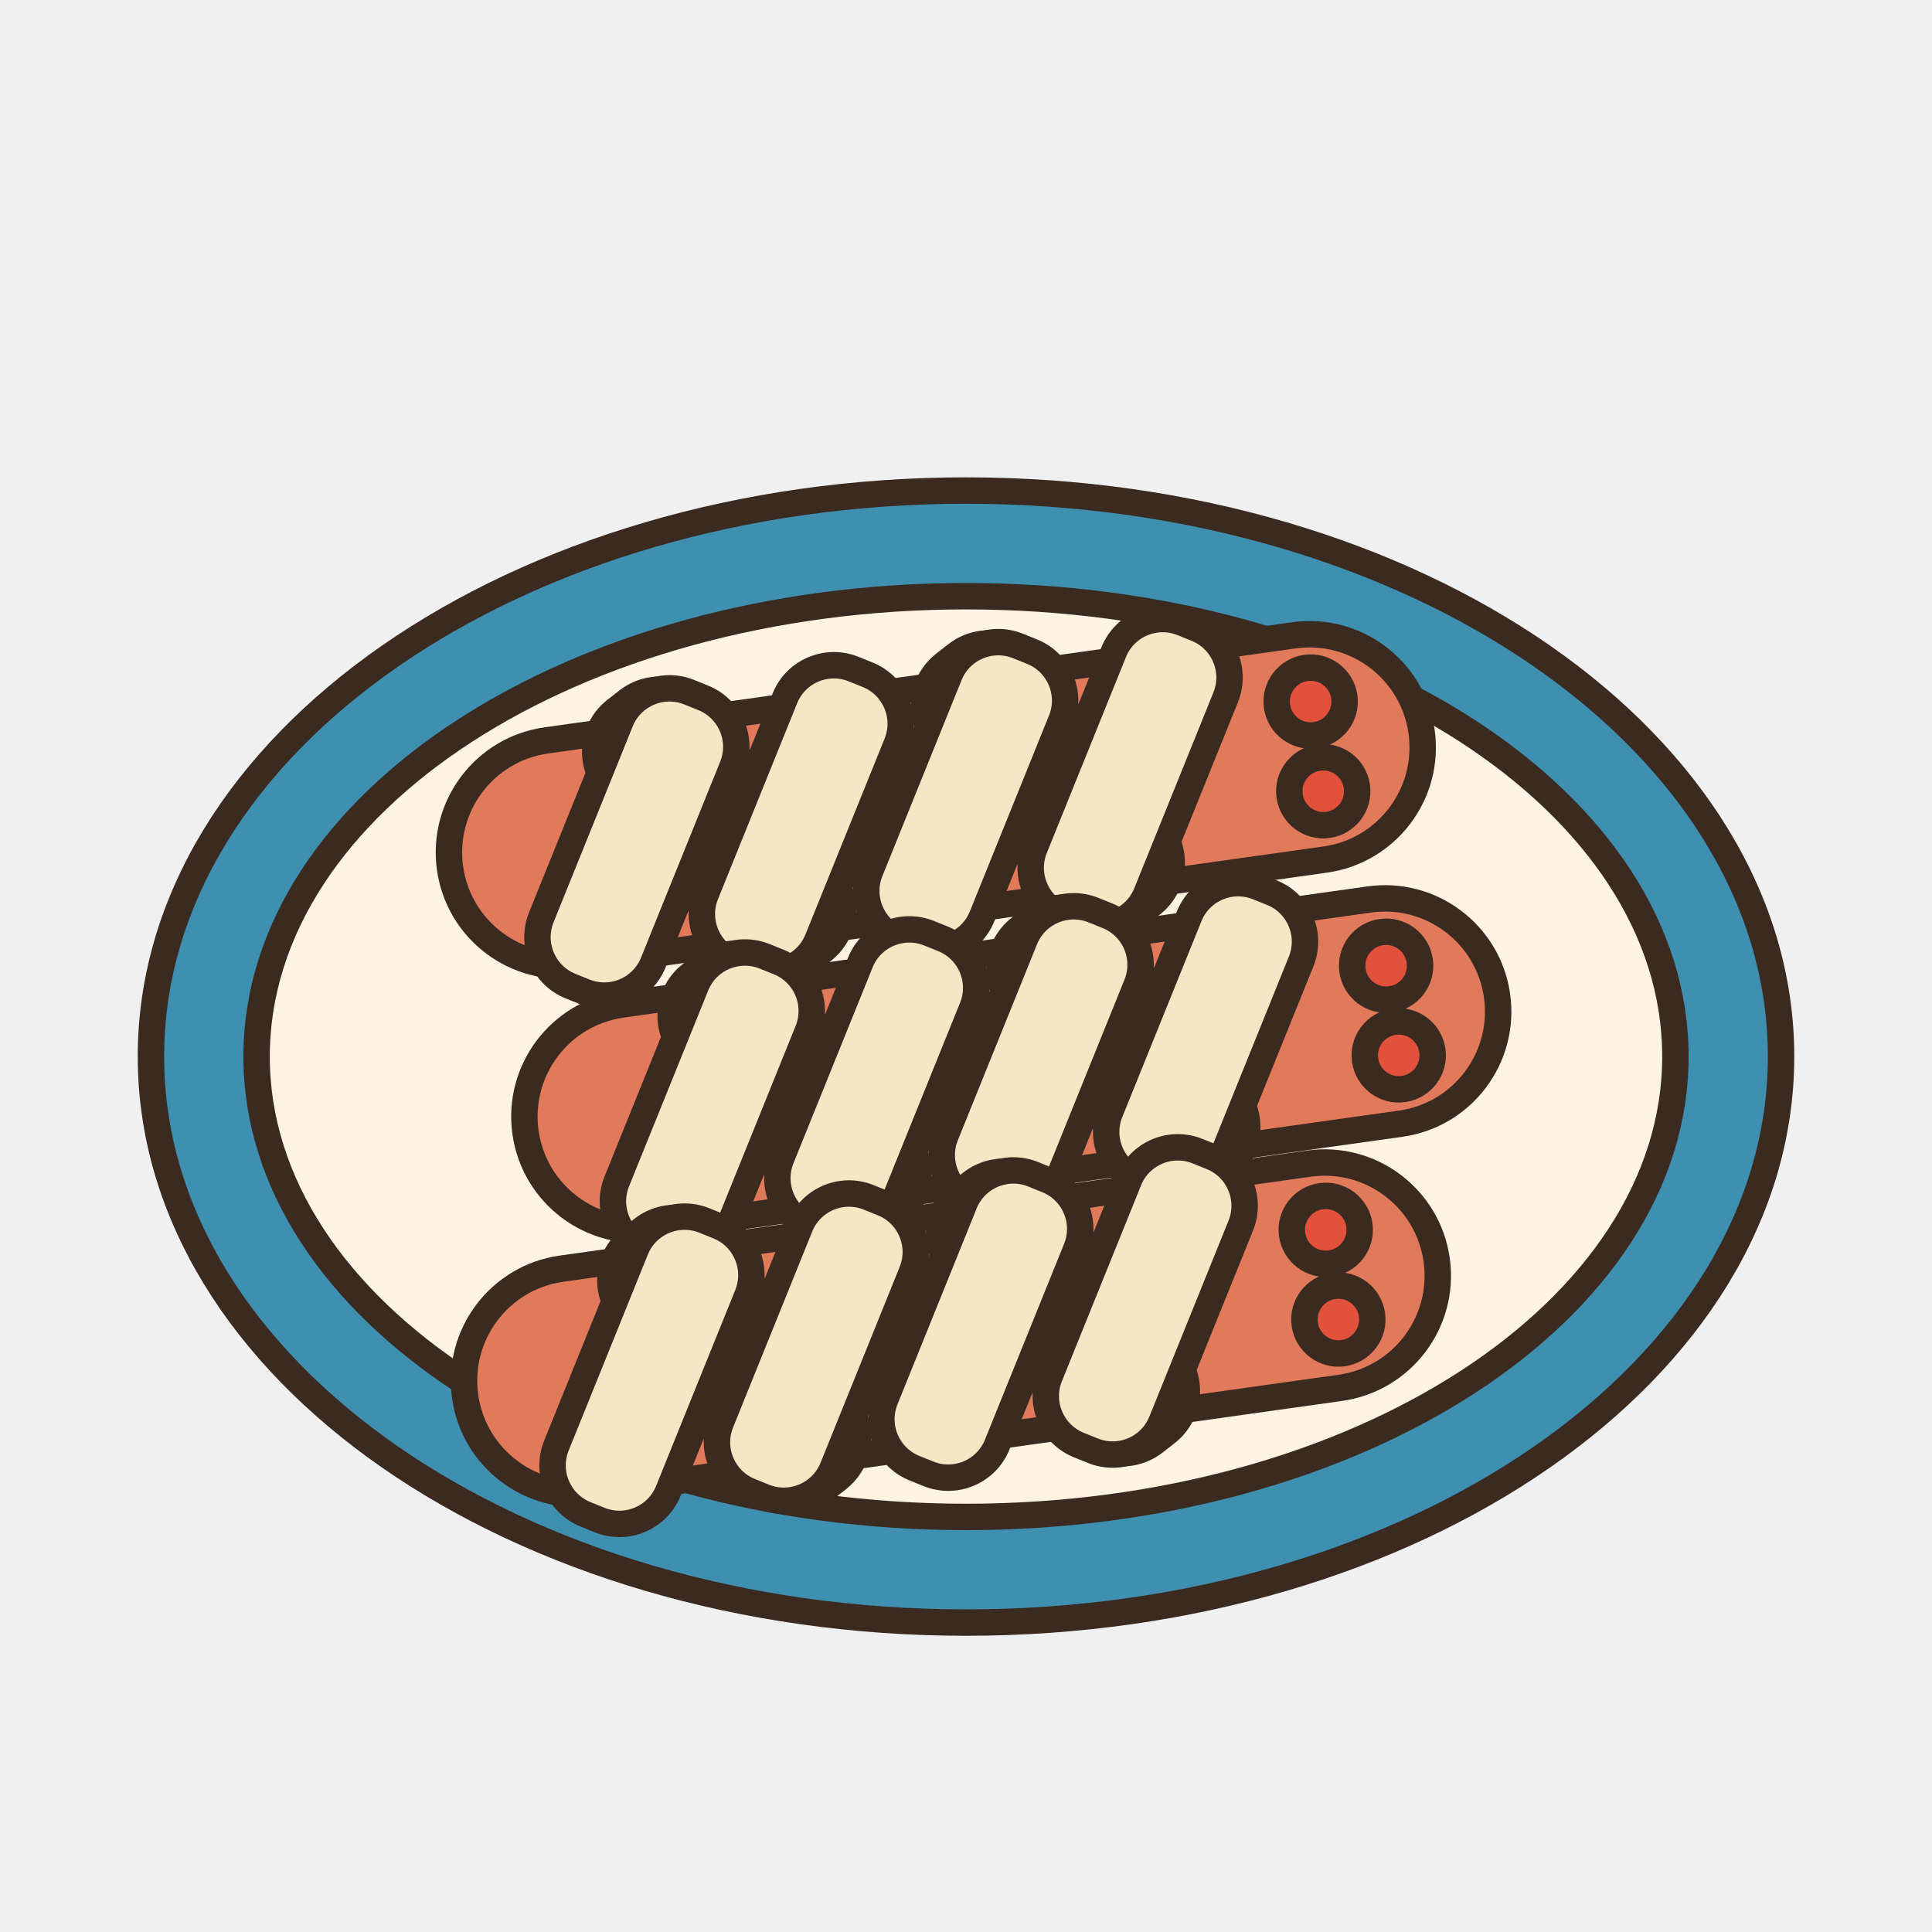
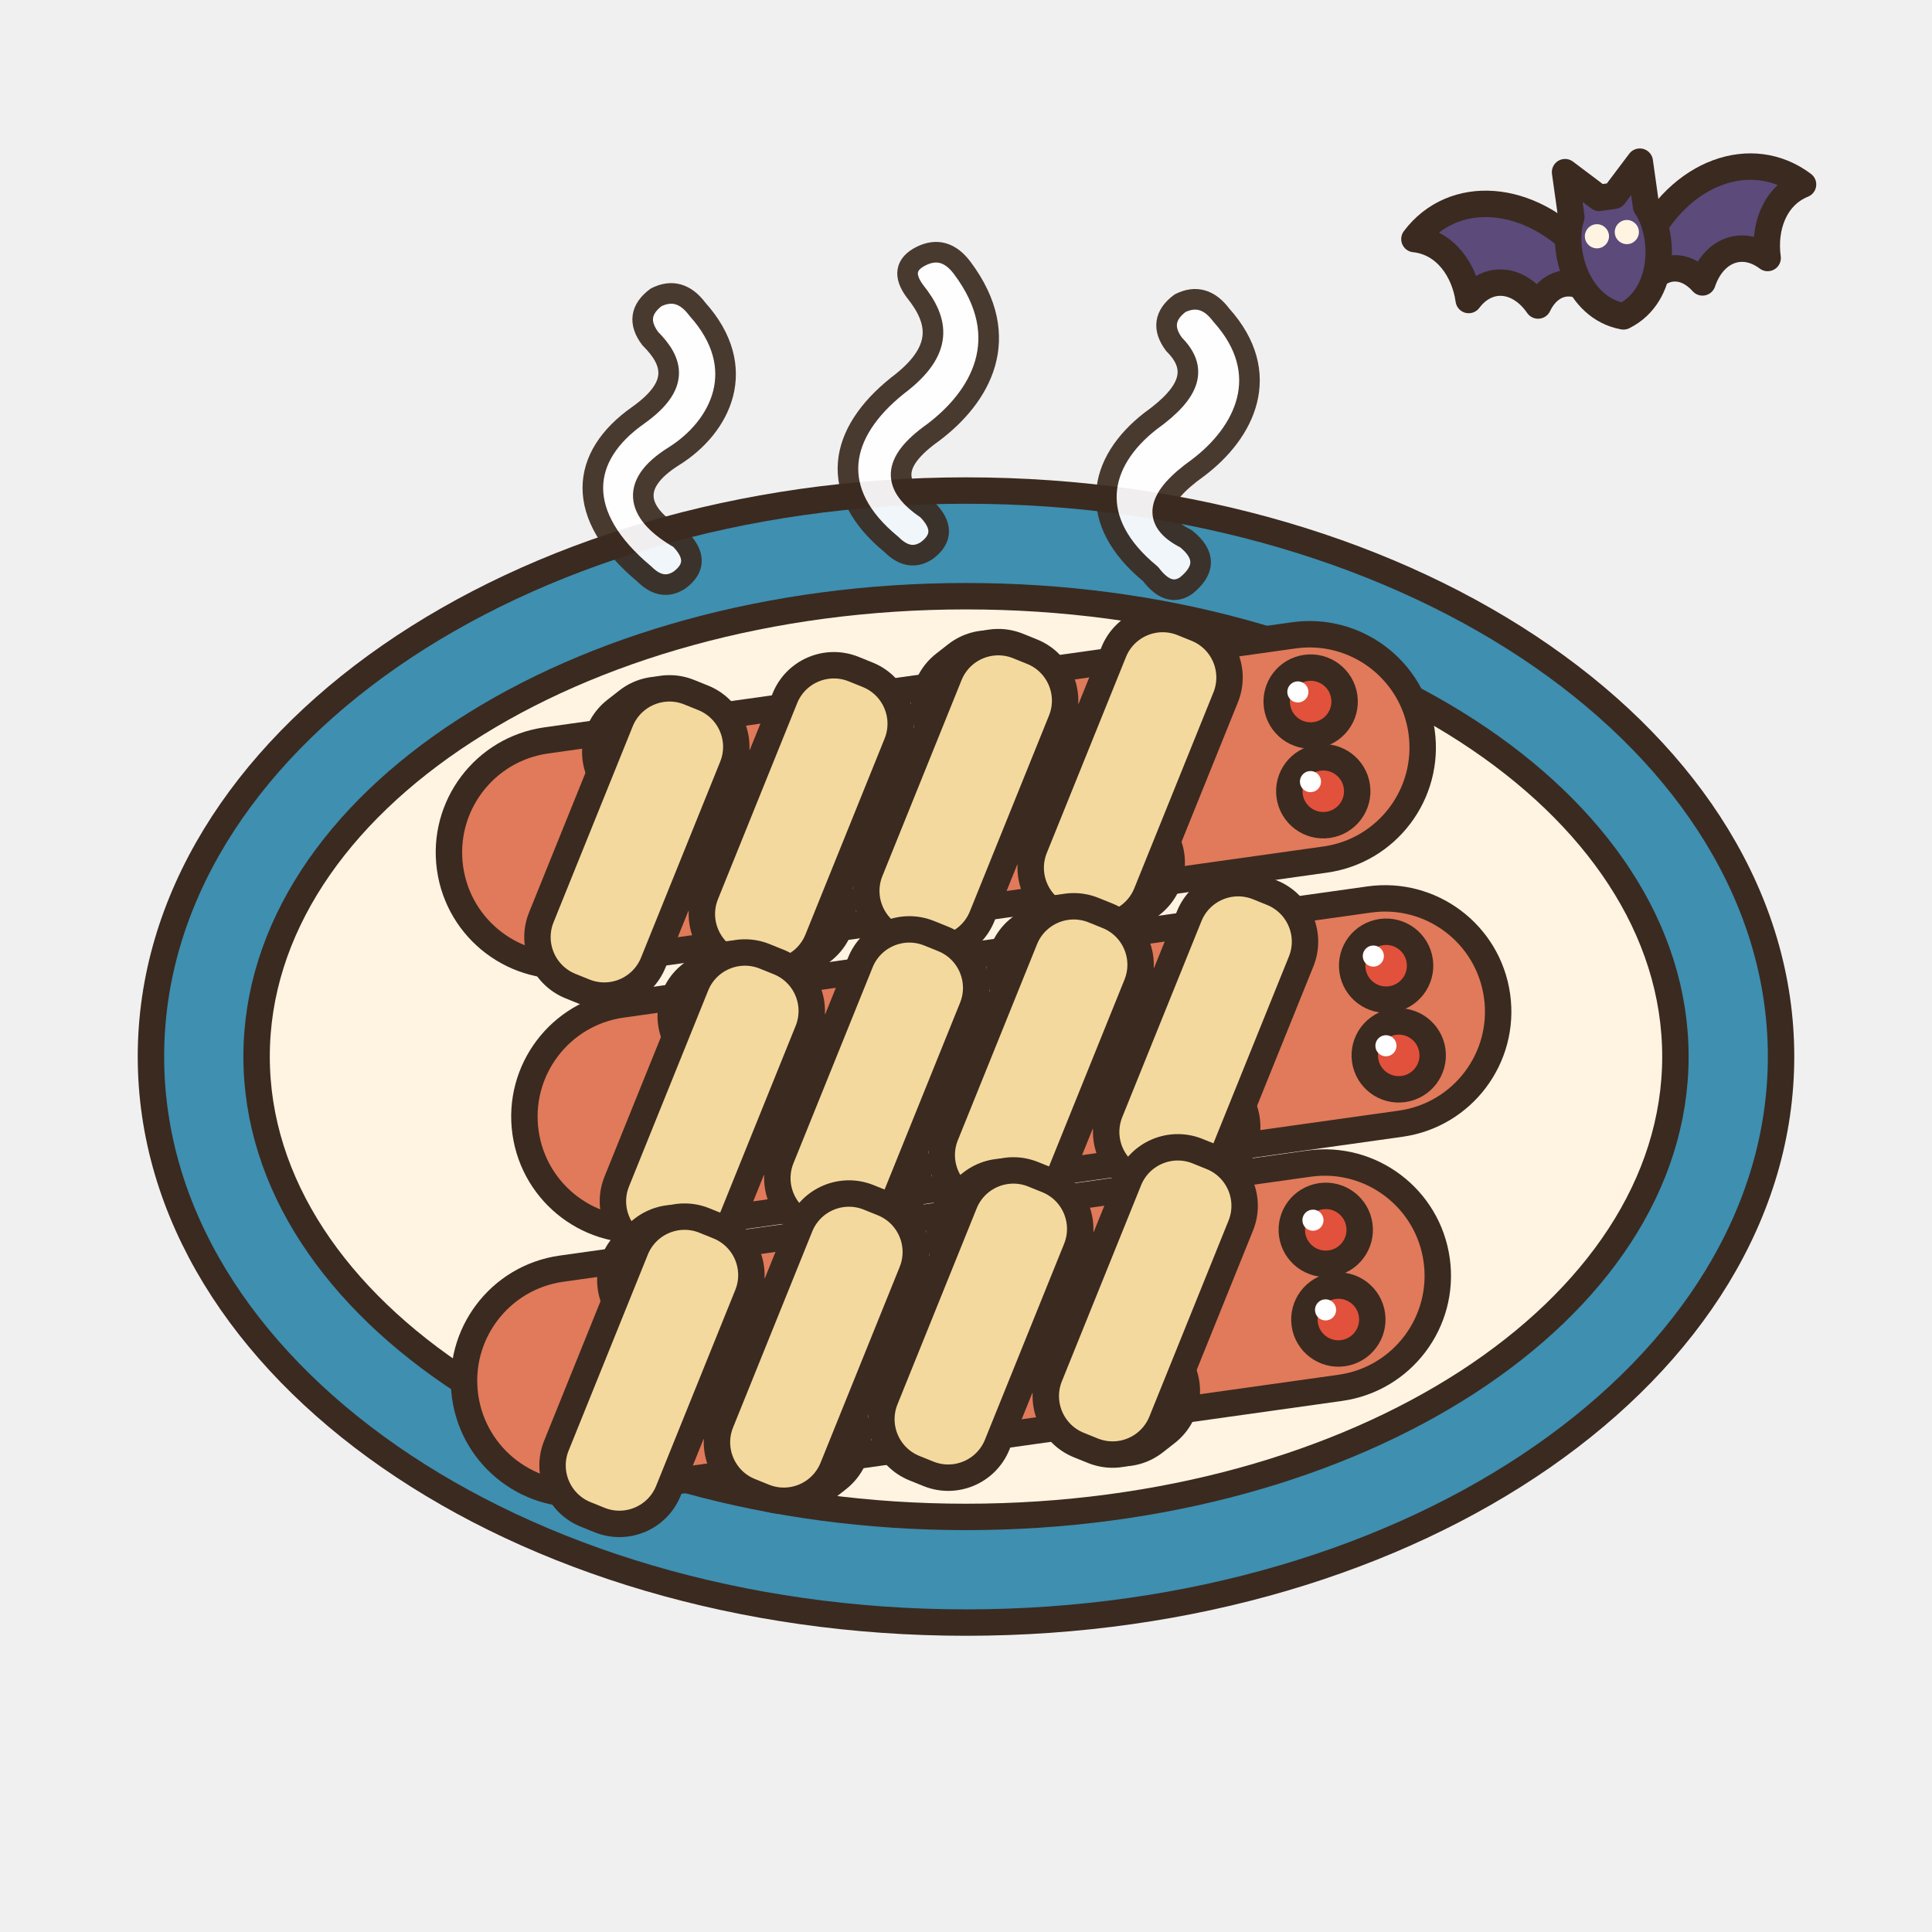
<svg xmlns="http://www.w3.org/2000/svg" viewBox="0 0 256 256">
  <g stroke="#3B2A20" stroke-width="3.5" stroke-linecap="round" stroke-linejoin="round">
    <g id="plate">
      <ellipse cx="128" cy="140" rx="108" ry="75" fill="#3E8FB0" />
      <ellipse cx="128" cy="140" rx="94" ry="61" fill="#FFF4E2" />
    </g>
+     <g id="steam" fill="#FFFFFF" opacity="0.92" transform="translate(30 16) scale(0.78)">
+       <path d="M71 77 C59 67 60 57 70 50 C77 45 76 41 72 37 Q69 33 73 30 Q77 28 80 32 C89 42 84 52 76 57 C68 62 70 67 77 71 Q81 75 77 78 Q74 80 71 77 Z" />
+       <path d="M113 72 C102 63 104 53 114 45 C122 39 121 34 117 29 Q114 25 118 23 Q122 21 125 25 C134 37 128 47 120 53 C113 58 113 62 119 66 Q123 70 119 73 Q116 75 113 72 Z" />
+       <path d="M157 77 C146 68 148 58 157 51 C164 46 165 42 161 38 Q158 34 162 31 Q166 29 169 33 C178 43 173 53 165 59 C158 64 157 68 163 71 Q168 75 163 79 Q160 81 157 77 Z" />
+     </g>
    <g id="mummy-1" transform="translate(124 106) rotate(-8)">
      <path d="M-50 -15 L50 -15 A15 15 0 0 1 50 15 L-50 15 A15 15 0 0 1 -50 -15 Z" fill="#E07A5A" />
-       <g fill="#F6E6C4">
+       <g fill="#F4D99E">
        <rect x="-37" y="-21" width="16" height="42" rx="7" transform="rotate(-30 -29 0)" />
        <rect x="7" y="-21" width="16" height="42" rx="7" transform="rotate(-30 15 0)" />
        <rect x="-48" y="-21" width="16" height="42" rx="7" transform="rotate(30 -40 0)" />
        <rect x="-26" y="-21" width="16" height="42" rx="7" transform="rotate(30 -18 0)" />
        <rect x="-4" y="-21" width="16" height="42" rx="7" transform="rotate(30 4 0)" />
        <rect x="18" y="-21" width="16" height="42" rx="7" transform="rotate(30 26 0)" />
      </g>
      <circle cx="51" cy="-6" r="4.5" fill="#E2513B" />
+       <circle cx="49.5" cy="-7.5" r="1.4" fill="#FFFFFF" stroke="none" />
      <circle cx="51" cy="6" r="4.5" fill="#E2513B" />
+       <circle cx="49.5" cy="4.5" r="1.4" fill="#FFFFFF" stroke="none" />
    </g>
    <g id="mummy-2" transform="translate(134 141) rotate(-8)">
      <path d="M-50 -15 L50 -15 A15 15 0 0 1 50 15 L-50 15 A15 15 0 0 1 -50 -15 Z" fill="#E07A5A" />
-       <g fill="#F6E6C4">
+       <g fill="#F4D99E">
        <rect x="-37" y="-21" width="16" height="42" rx="7" transform="rotate(-30 -29 0)" />
        <rect x="7" y="-21" width="16" height="42" rx="7" transform="rotate(-30 15 0)" />
        <rect x="-48" y="-21" width="16" height="42" rx="7" transform="rotate(30 -40 0)" />
        <rect x="-26" y="-21" width="16" height="42" rx="7" transform="rotate(30 -18 0)" />
        <rect x="-4" y="-21" width="16" height="42" rx="7" transform="rotate(30 4 0)" />
        <rect x="18" y="-21" width="16" height="42" rx="7" transform="rotate(30 26 0)" />
      </g>
      <circle cx="51" cy="-6" r="4.5" fill="#E2513B" />
+       <circle cx="49.5" cy="-7.5" r="1.4" fill="#FFFFFF" stroke="none" />
      <circle cx="51" cy="6" r="4.5" fill="#E2513B" />
+       <circle cx="49.5" cy="4.5" r="1.4" fill="#FFFFFF" stroke="none" />
    </g>
    <g id="mummy-3" transform="translate(126 176) rotate(-8)">
      <path d="M-50 -15 L50 -15 A15 15 0 0 1 50 15 L-50 15 A15 15 0 0 1 -50 -15 Z" fill="#E07A5A" />
-       <g fill="#F6E6C4">
+       <g fill="#F4D99E">
        <rect x="-37" y="-21" width="16" height="42" rx="7" transform="rotate(-30 -29 0)" />
        <rect x="7" y="-21" width="16" height="42" rx="7" transform="rotate(-30 15 0)" />
        <rect x="-48" y="-21" width="16" height="42" rx="7" transform="rotate(30 -40 0)" />
        <rect x="-26" y="-21" width="16" height="42" rx="7" transform="rotate(30 -18 0)" />
        <rect x="-4" y="-21" width="16" height="42" rx="7" transform="rotate(30 4 0)" />
        <rect x="18" y="-21" width="16" height="42" rx="7" transform="rotate(30 26 0)" />
      </g>
      <circle cx="51" cy="-6" r="4.5" fill="#E2513B" />
+       <circle cx="49.5" cy="-7.5" r="1.4" fill="#FFFFFF" stroke="none" />
      <circle cx="51" cy="6" r="4.5" fill="#E2513B" />
+       <circle cx="49.5" cy="4.5" r="1.4" fill="#FFFFFF" stroke="none" />
+     </g>
+     <g id="bat" transform="translate(214 34) rotate(-8)">
+       <path d="M-4 -1 C-10 -10 -20 -12 -26 -6 C-22 -5 -20 -1 -20 3 C-17 0 -13 1 -11 5 C-9 2 -6 2 -4 4 Z" fill="#5B4A7A" />
+       <path d="M4 -1 C10 -10 20 -12 26 -6 C22 -5 20 -1 20 3 C17 0 13 1 11 5 C9 2 6 2 4 4 Z" fill="#5B4A7A" />
+       <path d="M-5 -6 L-5 -12 L-1 -8 L1 -8 L5 -12 L5 -6 C7 -2 6 6 0 8 C-6 6 -7 -2 -5 -6 Z" fill="#5B4A7A" />
+       <circle cx="-2" cy="-3" r="1.6" fill="#FFF4E2" stroke="none" />
+       <circle cx="2" cy="-3" r="1.6" fill="#FFF4E2" stroke="none" />
    </g>
  </g>
</svg>
